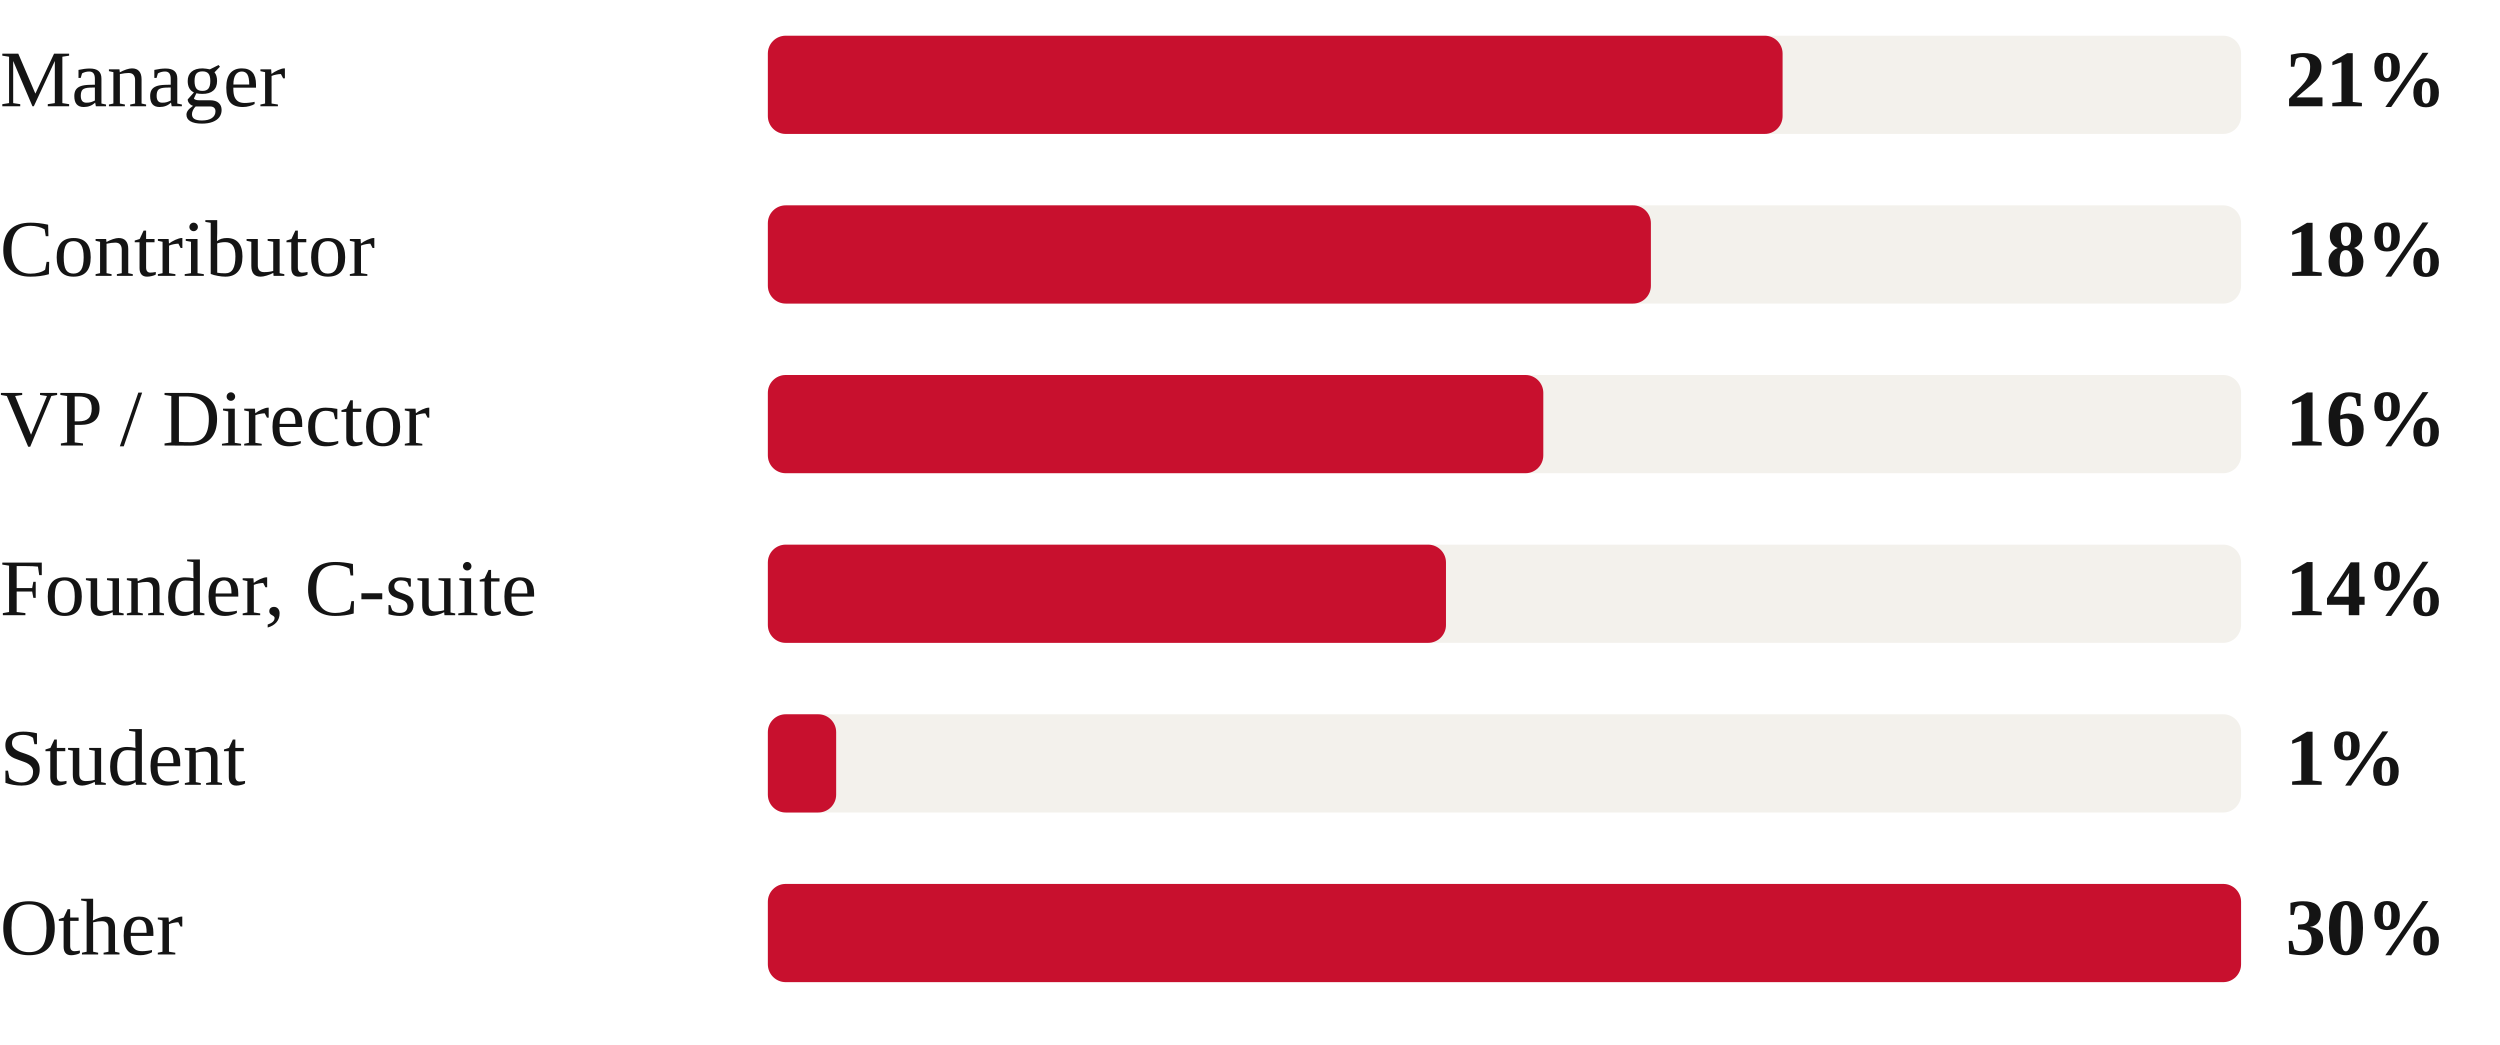
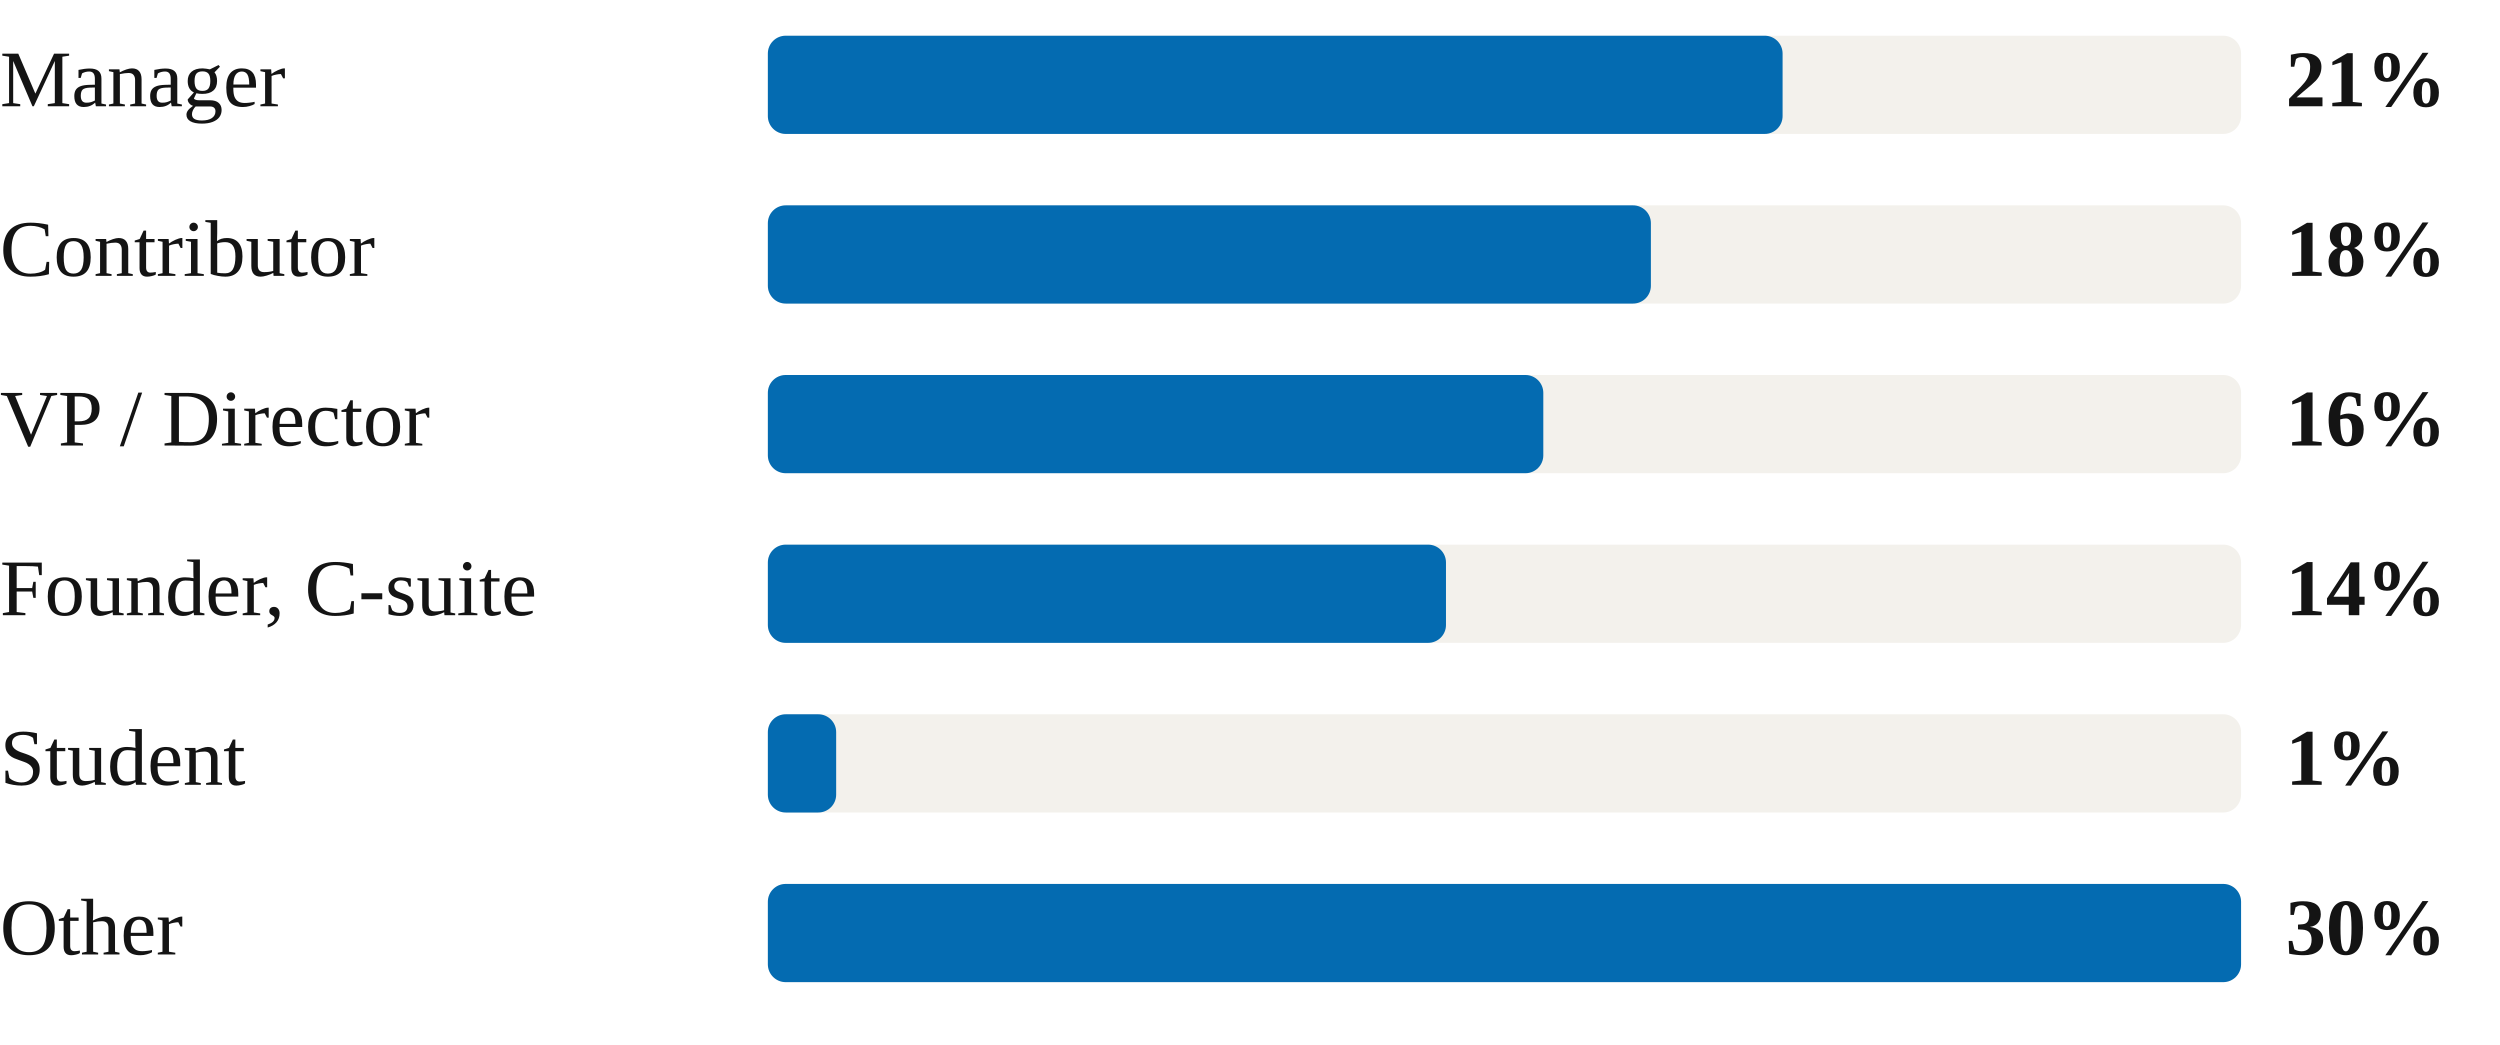
<svg viewBox="0 0 560 234" width="100%" role="img" aria-label="Who they are: Manager 20.8 percent, Contributor 18.1 percent, VP / Director 15.9 percent, Founder, C-suite 13.9 percent, Student 1.4 percent, Other 30.2 percent">
  <text x="0" y="23.8" font-size="18" fill="#141414">Manager</text>
  <rect x="172" y="8.0" width="330" height="22" rx="4" fill="#F3F1EC" />
-   <rect x="172" y="8.0" width="227.3" height="22" rx="4" fill="#C8102E" />
+   <rect x="172" y="8.0" width="227.3" height="22" rx="4" fill="#046BB1" />
  <text x="512" y="23.8" font-size="18" font-weight="700" fill="#141414" style="font-variant-numeric:tabular-nums">21%</text>
  <text x="0" y="61.8" font-size="18" fill="#141414">Contributor</text>
  <rect x="172" y="46.0" width="330" height="22" rx="4" fill="#F3F1EC" />
-   <rect x="172" y="46.0" width="197.8" height="22" rx="4" fill="#C8102E" />
+   <rect x="172" y="46.0" width="197.8" height="22" rx="4" fill="#046BB1" />
  <text x="512" y="61.8" font-size="18" font-weight="700" fill="#141414" style="font-variant-numeric:tabular-nums">18%</text>
  <text x="0" y="99.8" font-size="18" fill="#141414">VP / Director</text>
  <rect x="172" y="84.0" width="330" height="22" rx="4" fill="#F3F1EC" />
-   <rect x="172" y="84.0" width="173.7" height="22" rx="4" fill="#C8102E" />
+   <rect x="172" y="84.0" width="173.7" height="22" rx="4" fill="#046BB1" />
  <text x="512" y="99.8" font-size="18" font-weight="700" fill="#141414" style="font-variant-numeric:tabular-nums">16%</text>
  <text x="0" y="137.8" font-size="18" fill="#141414">Founder, C-suite</text>
  <rect x="172" y="122.0" width="330" height="22" rx="4" fill="#F3F1EC" />
-   <rect x="172" y="122.0" width="151.9" height="22" rx="4" fill="#C8102E" />
+   <rect x="172" y="122.0" width="151.9" height="22" rx="4" fill="#046BB1" />
  <text x="512" y="137.8" font-size="18" font-weight="700" fill="#141414" style="font-variant-numeric:tabular-nums">14%</text>
  <text x="0" y="175.8" font-size="18" fill="#141414">Student</text>
  <rect x="172" y="160.0" width="330" height="22" rx="4" fill="#F3F1EC" />
-   <rect x="172" y="160.0" width="15.3" height="22" rx="4" fill="#C8102E" />
+   <rect x="172" y="160.0" width="15.3" height="22" rx="4" fill="#046BB1" />
  <text x="512" y="175.8" font-size="18" font-weight="700" fill="#141414" style="font-variant-numeric:tabular-nums">1%</text>
  <text x="0" y="213.8" font-size="18" fill="#141414">Other</text>
  <rect x="172" y="198.0" width="330" height="22" rx="4" fill="#F3F1EC" />
-   <rect x="172" y="198.0" width="330.0" height="22" rx="4" fill="#C8102E" />
+   <rect x="172" y="198.0" width="330.0" height="22" rx="4" fill="#046BB1" />
  <text x="512" y="213.8" font-size="18" font-weight="700" fill="#141414" style="font-variant-numeric:tabular-nums">30%</text>
</svg>
